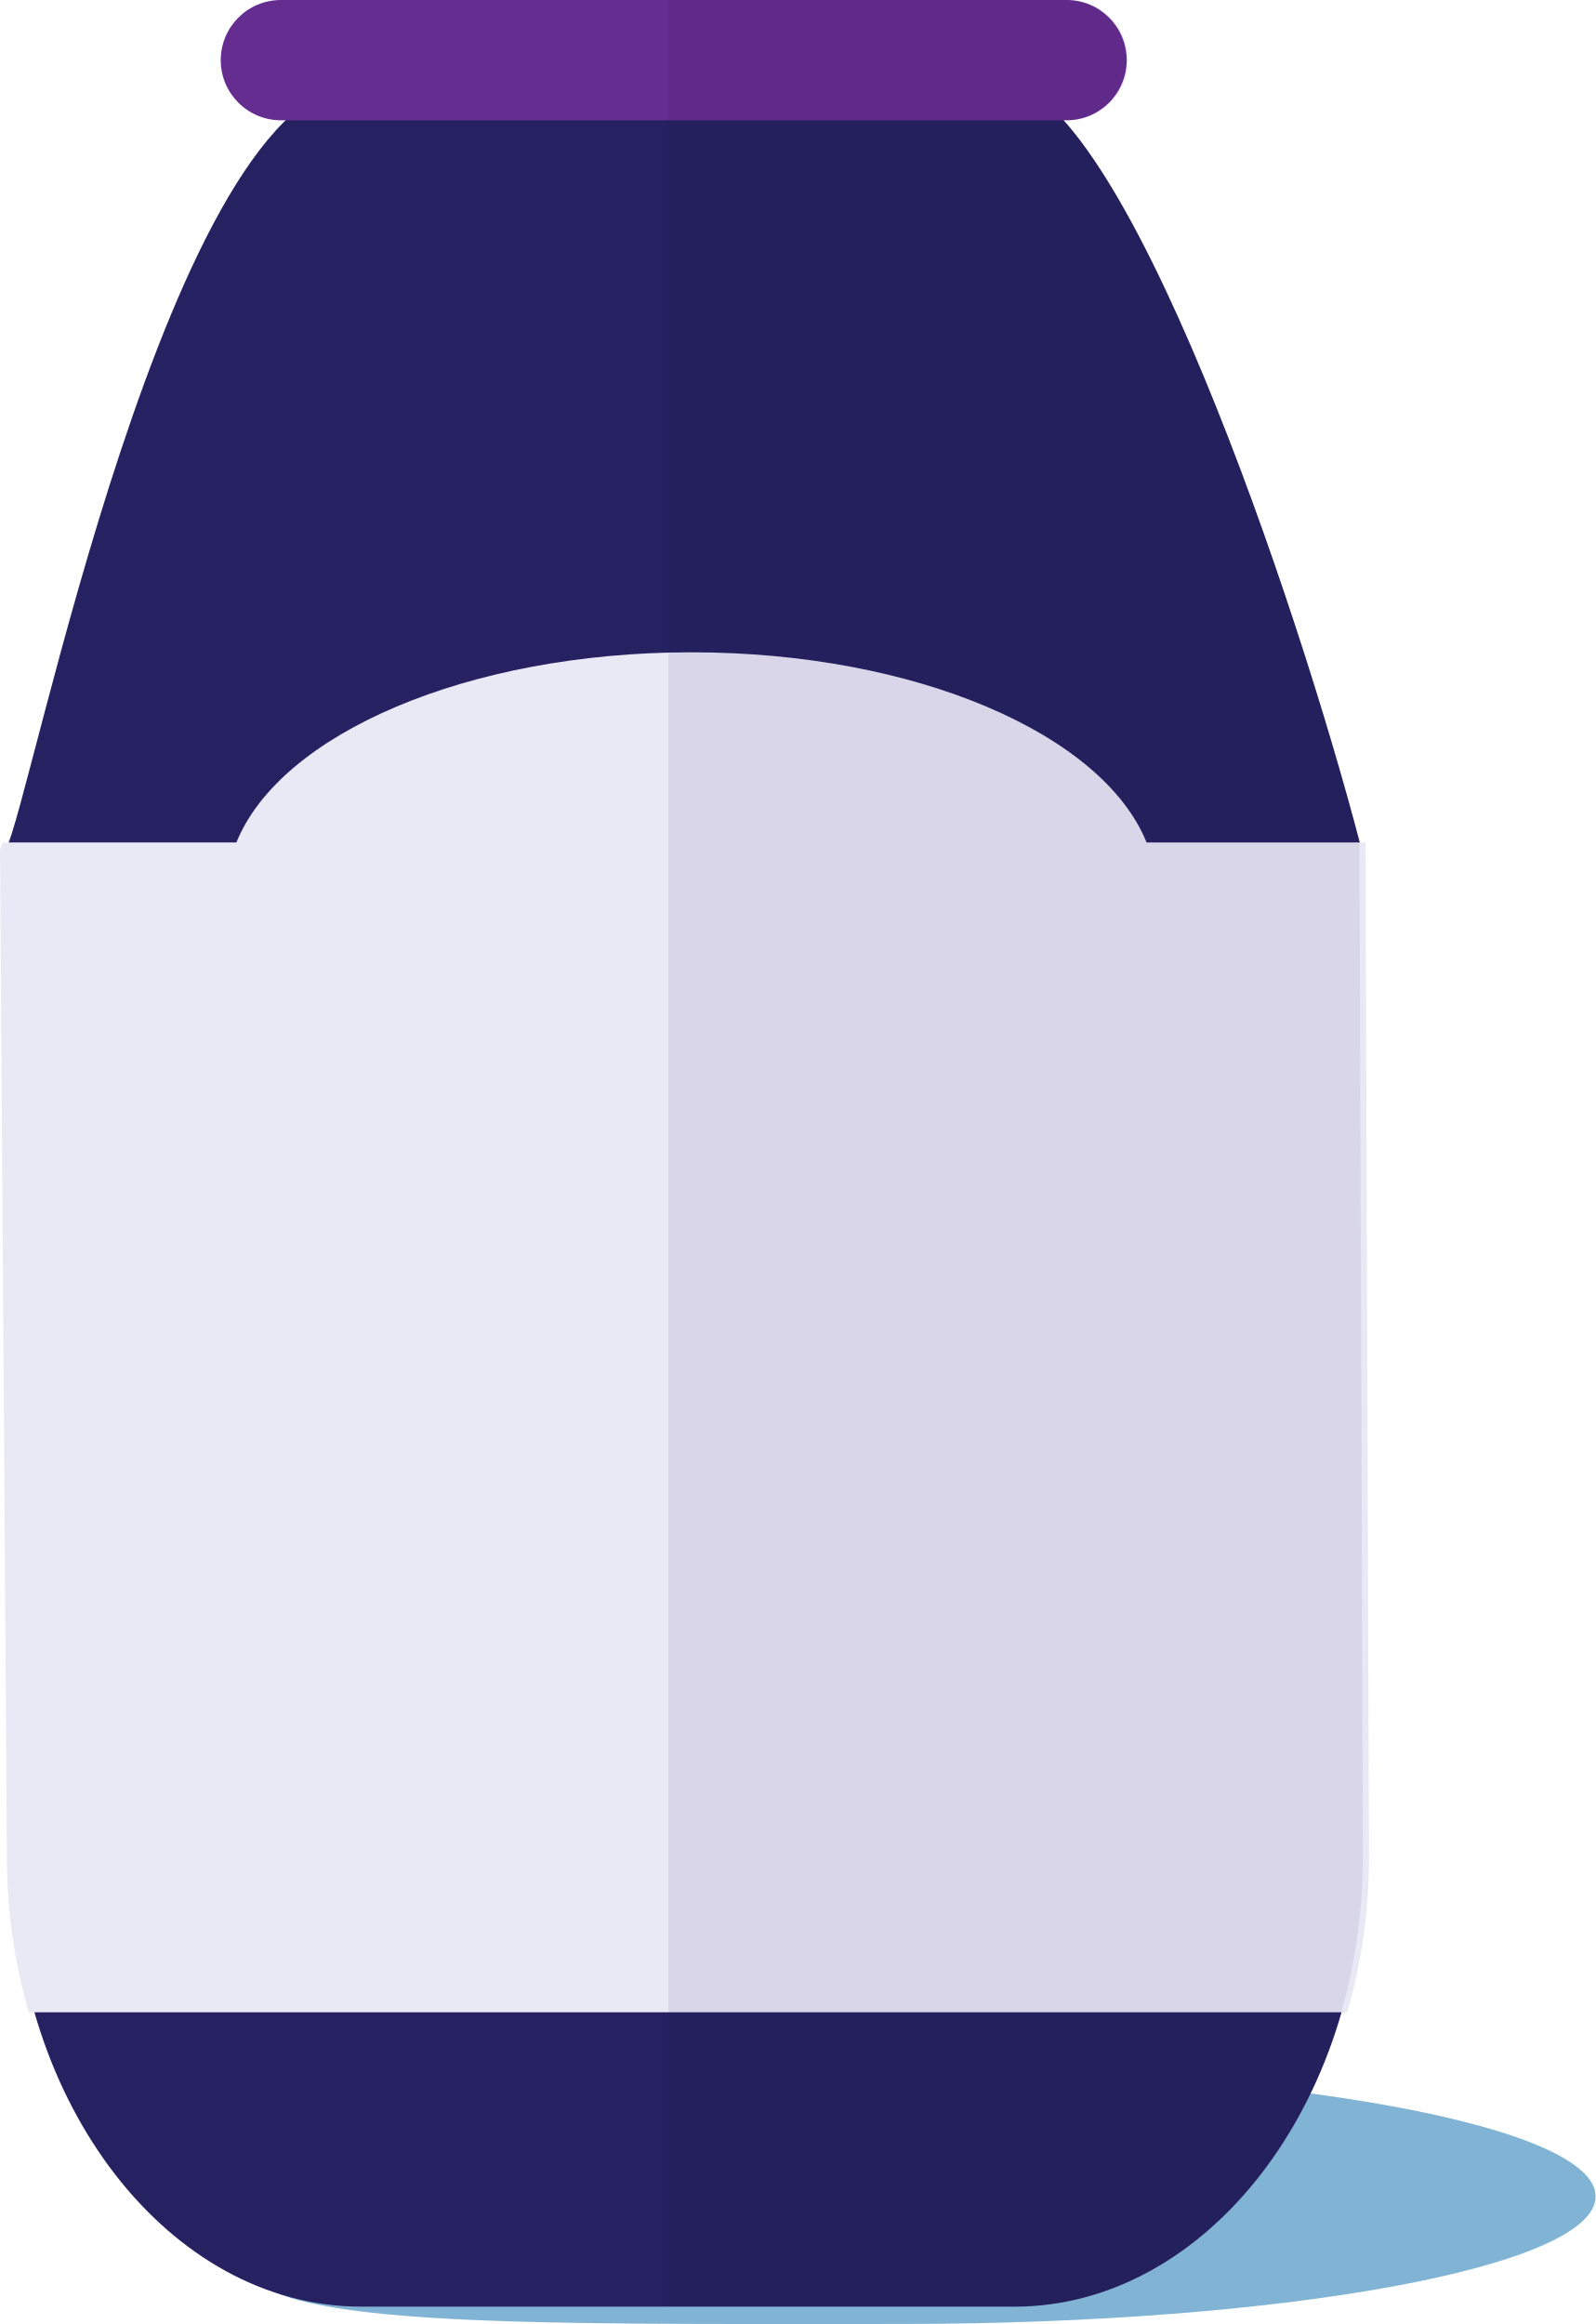
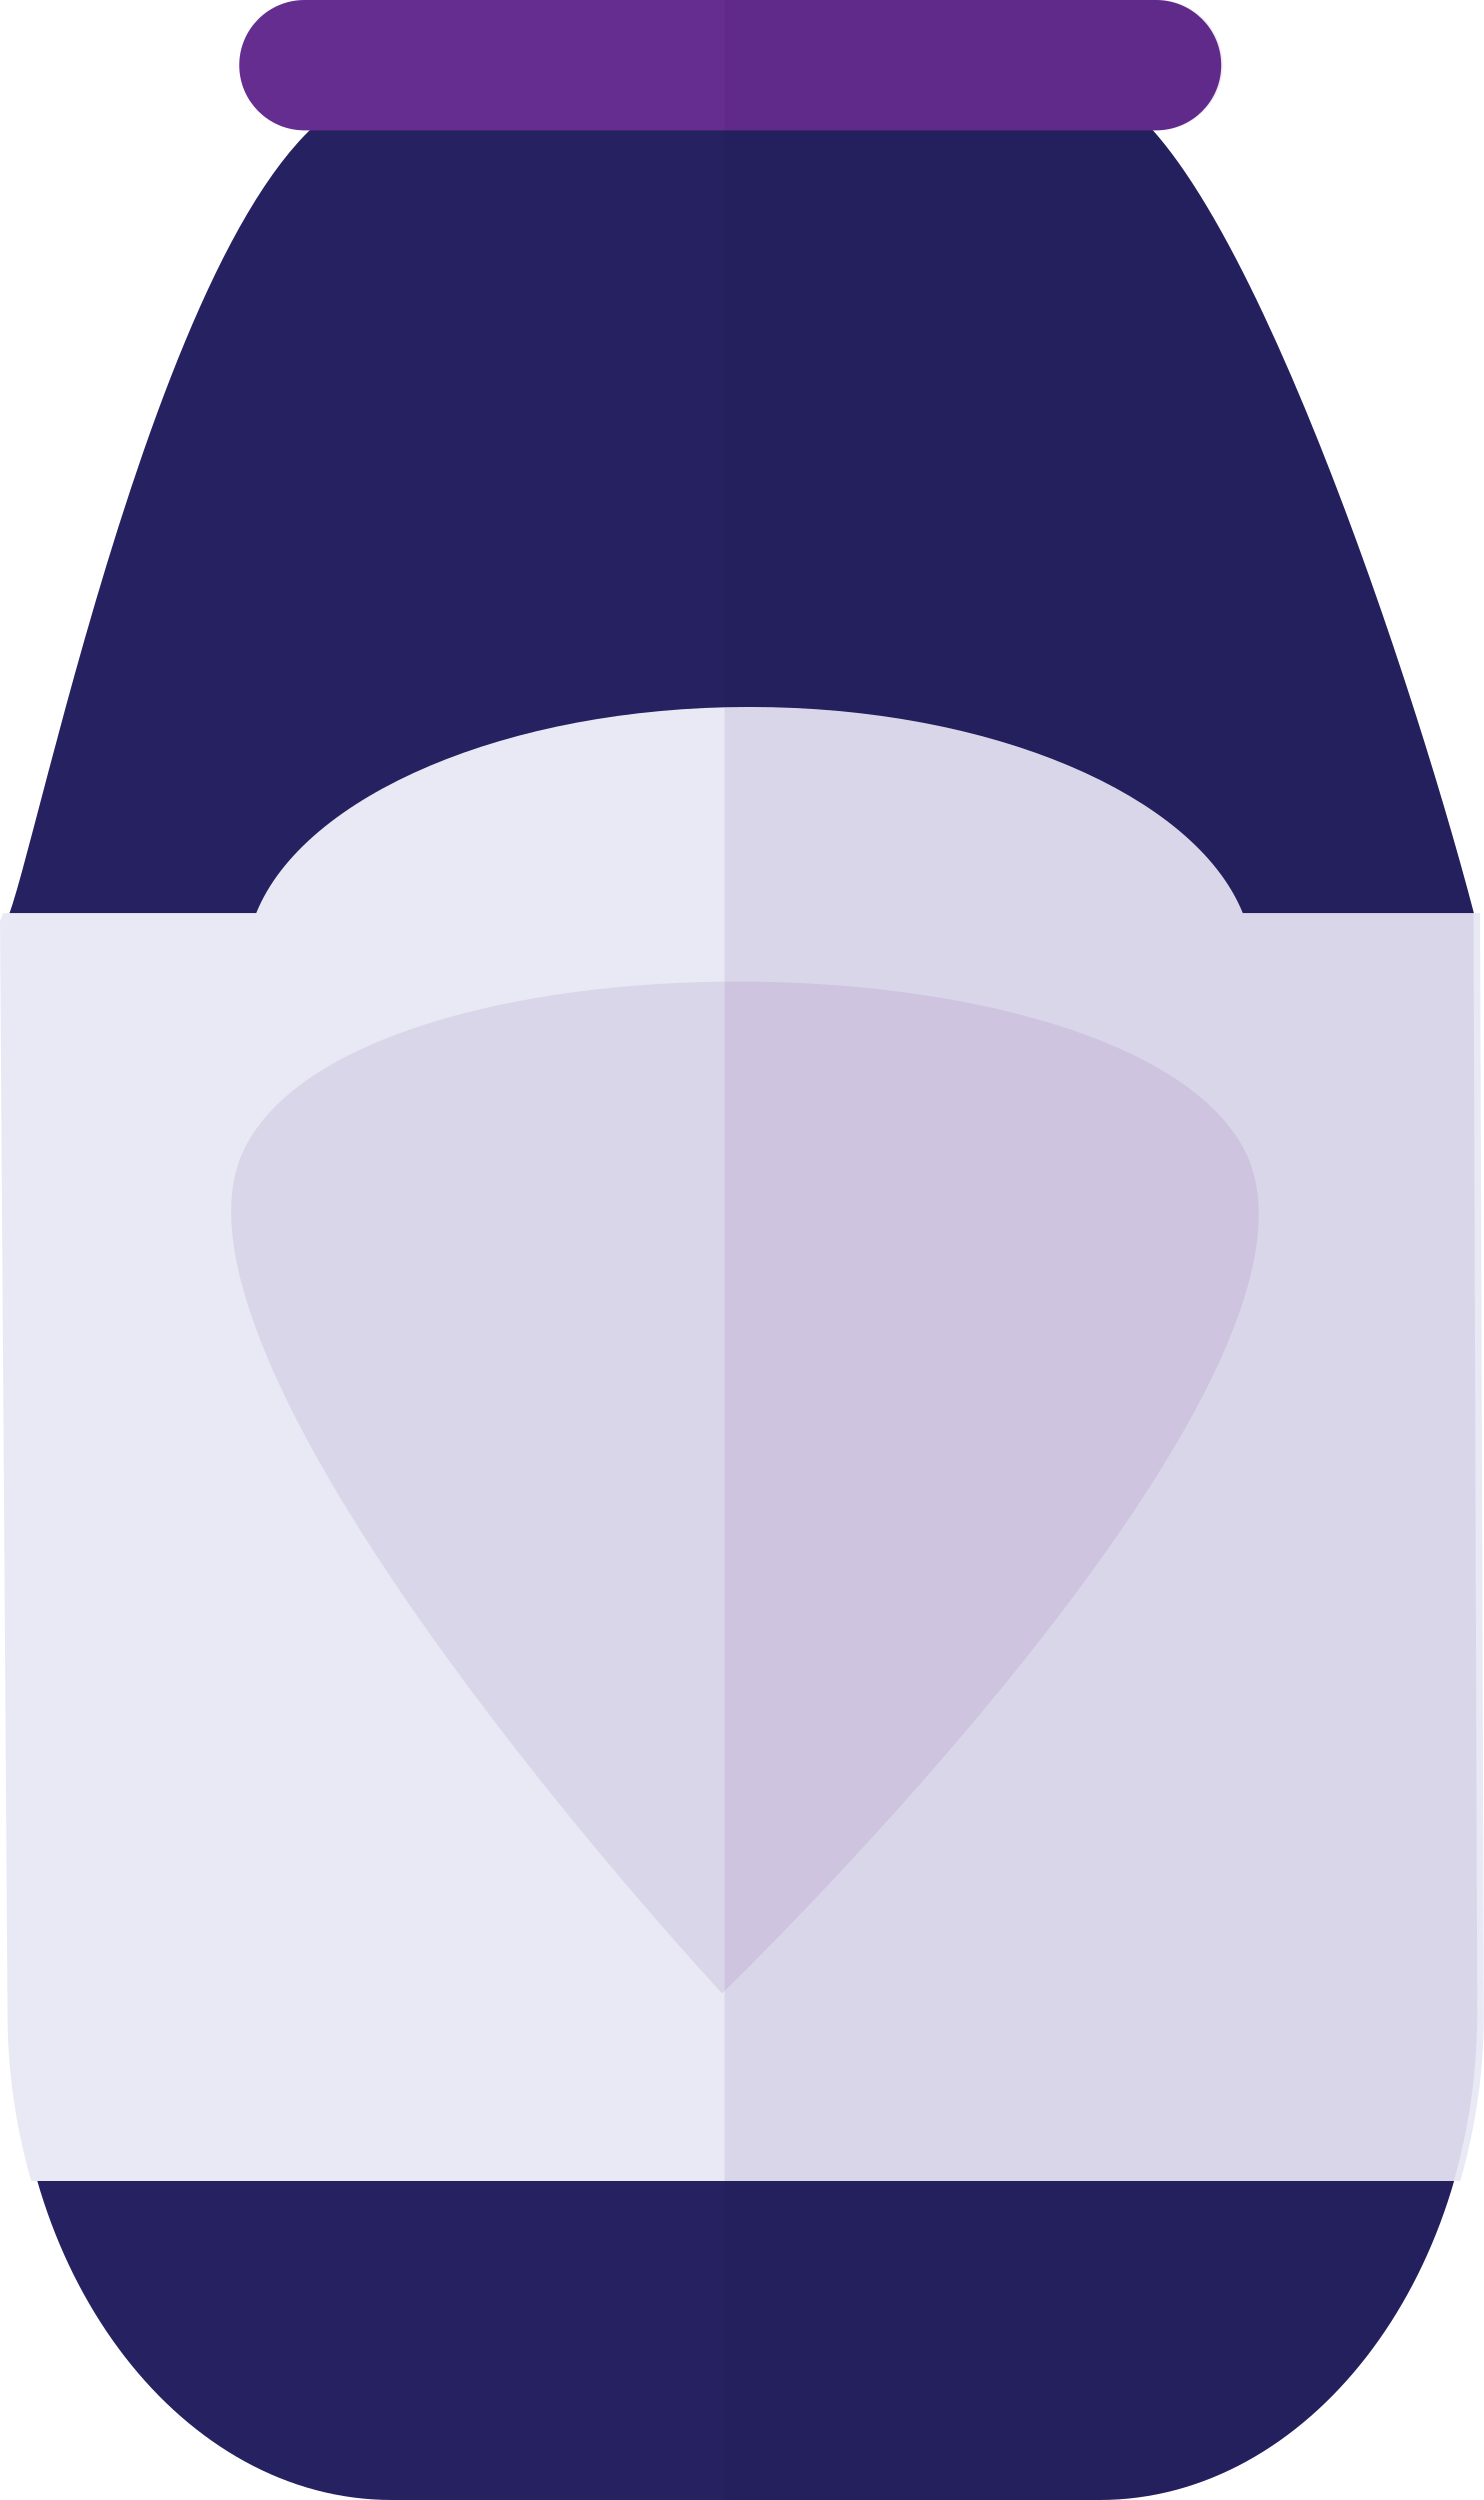
- <svg xmlns="http://www.w3.org/2000/svg" viewBox="0 0 407.42 593.35">
+ <svg xmlns="http://www.w3.org/2000/svg" viewBox="0 0 349.55 588.92">
  <defs>
-     <style>.cls-1{isolation:isolate;}.cls-2{fill:#81b4d4;}.cls-3{fill:#262262;}.cls-4,.cls-6{fill:#662d91;}.cls-5{fill:#e8e9f4;}.cls-6{opacity:0.1;mix-blend-mode:multiply;}</style>
+     <style>.cls-1{isolation:isolate;}.cls-2{fill:#262262;}.cls-3,.cls-5{fill:#662d91;}.cls-4{fill:#e8e9f4;}.cls-5{opacity:0.1;mix-blend-mode:multiply;}</style>
  </defs>
  <g class="cls-1">
    <g id="Layer_2" data-name="Layer 2">
      <g id="Layer_7" data-name="Layer 7">
-         <path class="cls-2" d="M407.42,560.78c0-18-79.45-32.56-177.45-32.56S62.11,558.61,62.11,576.59,132,593.34,230,593.34,407.42,578.76,407.42,560.78Z" />
-         <path class="cls-3" d="M259,588.92H92.26c-49,0-89-51.73-89-114.95L1.47,216.85C7.73,206.15,43.29,21.22,92.26,21.22l162.94-.92c32,1.72,76.57,135.82,92,194.79L348.08,474C348.08,537.19,308,588.92,259,588.92Z" />
-         <rect class="cls-4" x="56.36" width="231.32" height="30.71" rx="15.36" ry="15.36" />
-         <path class="cls-5" d="M348.66,215.09H292.76c-11.22-27.72-59-48.55-116.2-48.55s-105,20.83-116.2,48.55H.77A12,12,0,0,1,0,216.85L1.77,474a142.72,142.72,0,0,0,5.58,39.77H344A142.72,142.72,0,0,0,349.55,474Z" />
-         <path class="cls-6" d="M271.59,30.71h.73a15.36,15.36,0,1,0,0-30.71H170.67V588.92H259c49,0,89-51.73,89-114.95l-.88-258.88C334.27,165.68,300.92,63.56,271.59,30.71Z" />
+         <path class="cls-2" d="M259,588.92H92.26c-49,0-89-51.73-89-114.95L1.47,216.85C7.73,206.15,43.29,21.22,92.26,21.22l162.94-.92c32,1.72,76.57,135.82,92,194.79L348.08,474C348.08,537.19,308,588.92,259,588.92Z" />
+         <rect class="cls-3" x="56.36" width="231.32" height="30.71" rx="15.36" ry="15.36" />
+         <path class="cls-4" d="M348.66,215.09H292.76c-11.22-27.72-59-48.55-116.2-48.55s-105,20.83-116.2,48.55H.77A12,12,0,0,1,0,216.85L1.77,474a142.72,142.72,0,0,0,5.58,39.77H344A142.72,142.72,0,0,0,349.55,474Z" />
+         <path class="cls-5" d="M271.59,30.71h.73a15.36,15.36,0,1,0,0-30.71H170.67V588.92H259c49,0,89-51.73,89-114.95l-.88-258.88C334.27,165.68,300.92,63.56,271.59,30.71Z" />
+         <path class="cls-5" d="M292.94,270.48c28.55,52.91-122.83,199.11-122.83,199.11s-136.24-146.28-113-198C81.4,217.55,264.8,218.34,292.94,270.48Z" />
      </g>
    </g>
  </g>
</svg>
